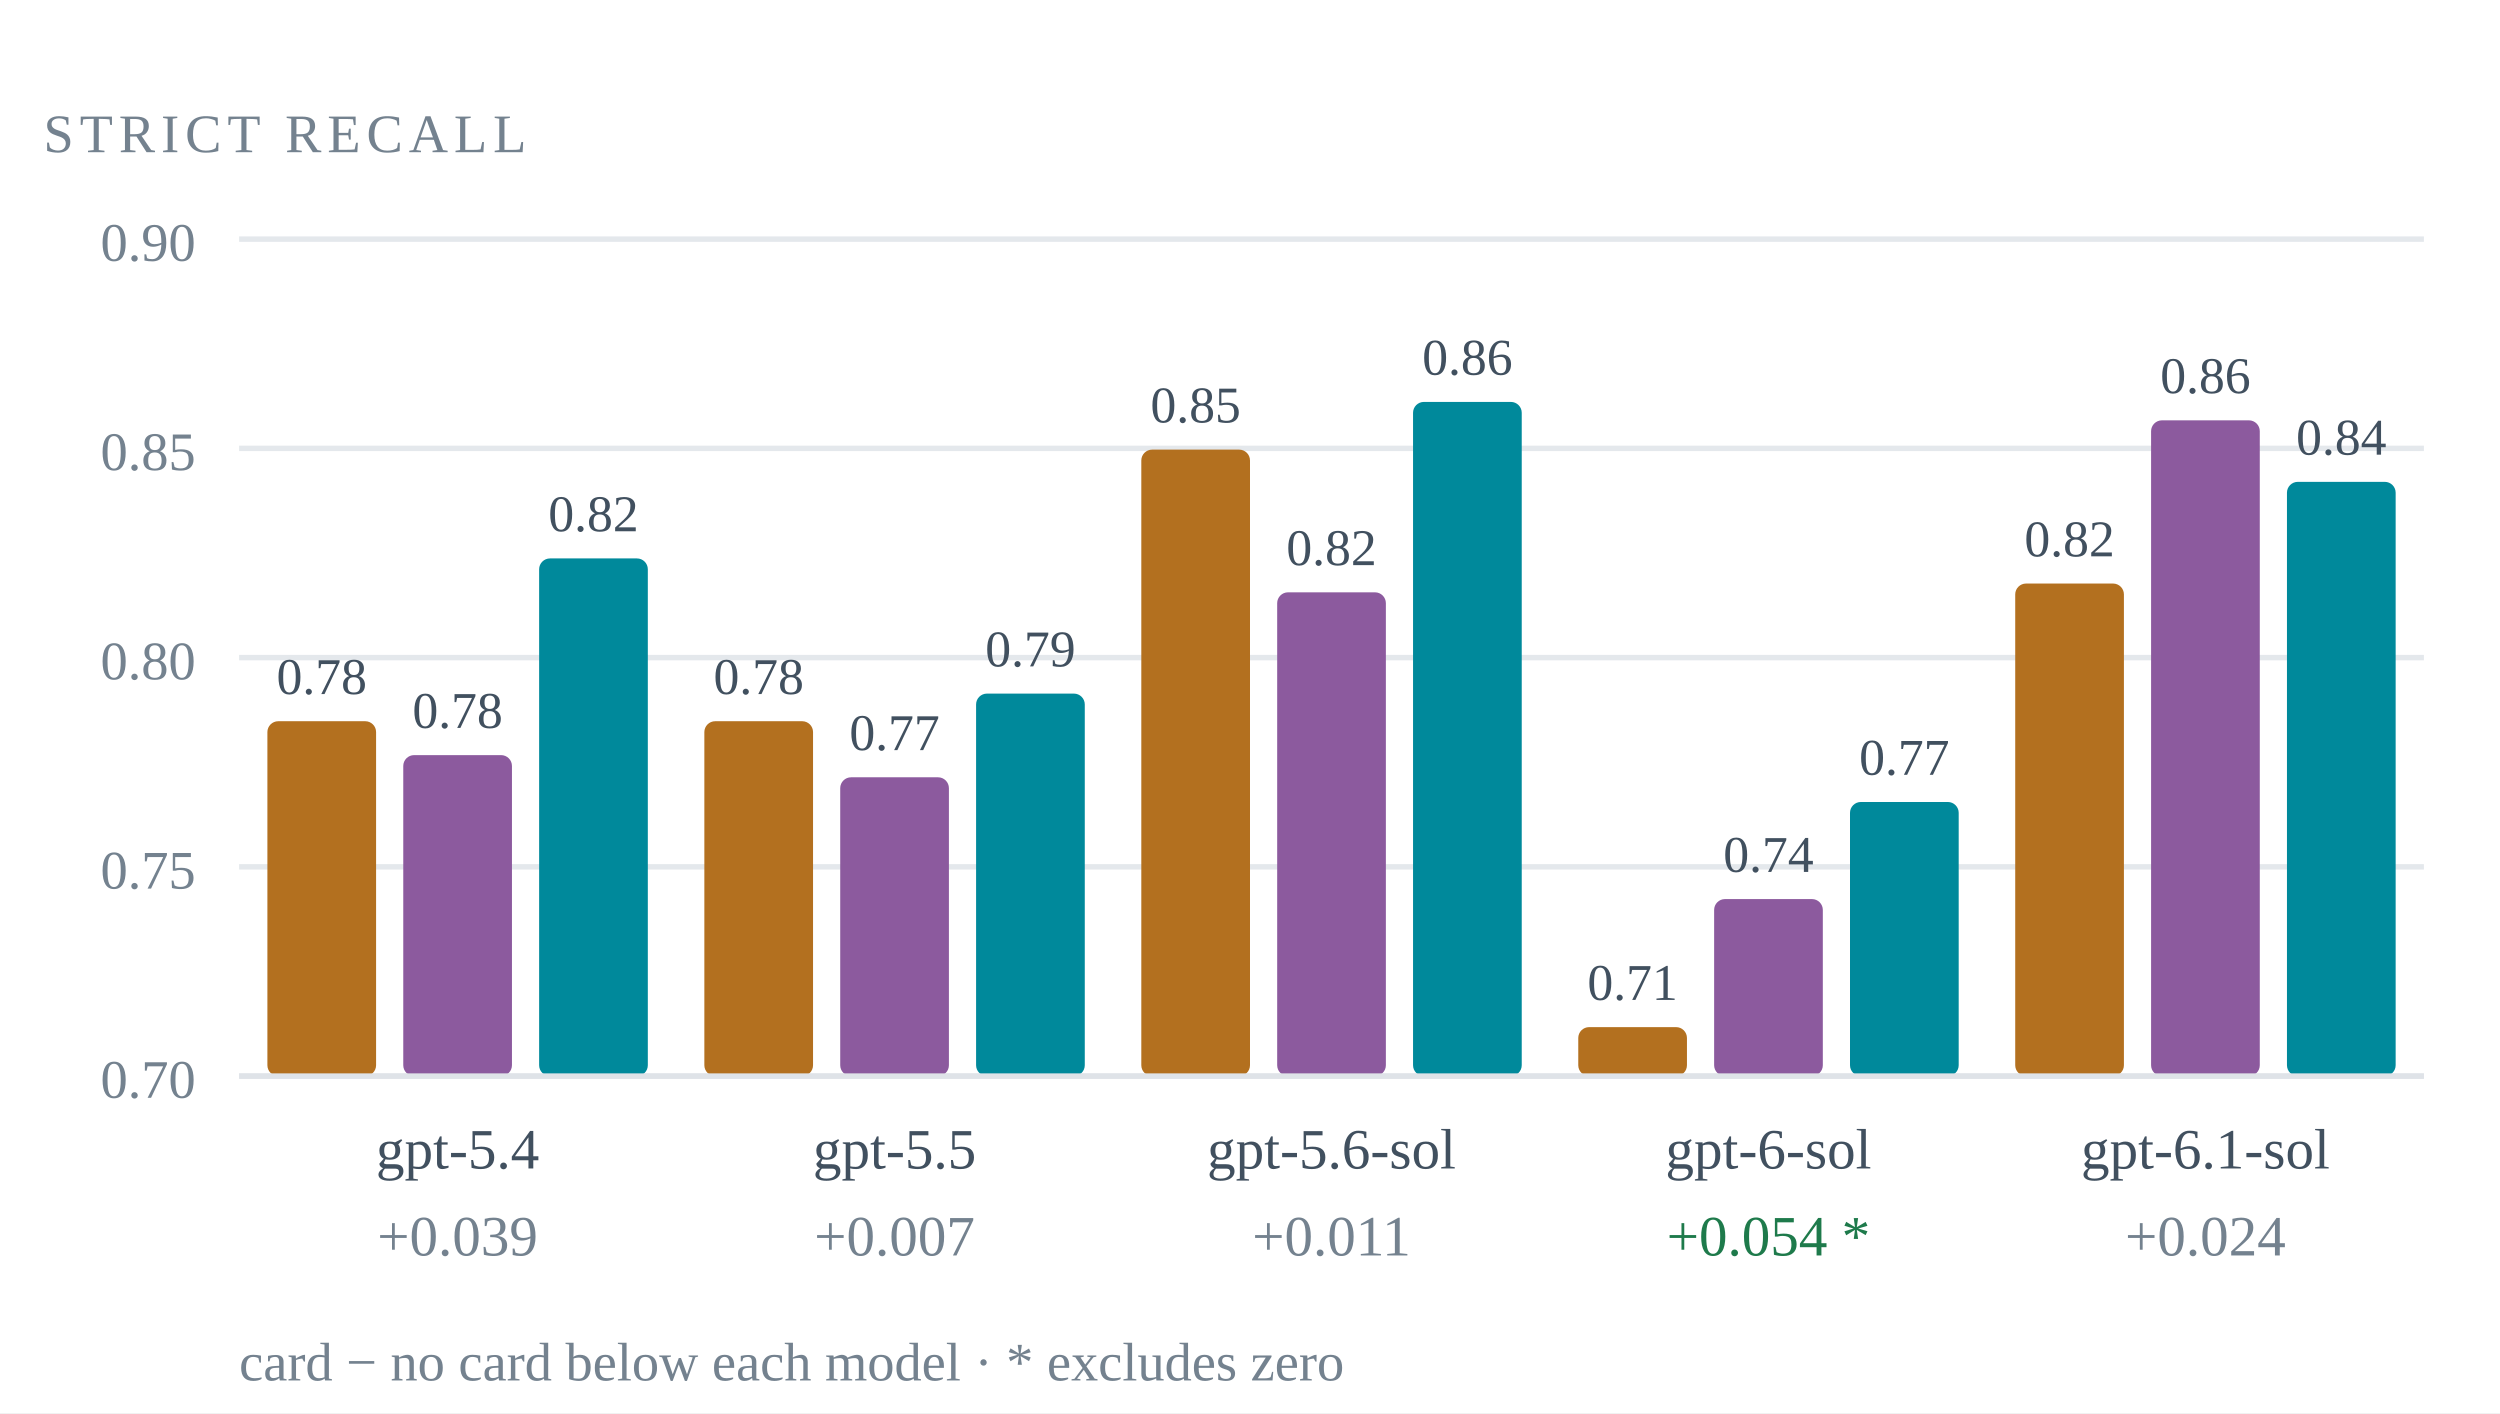
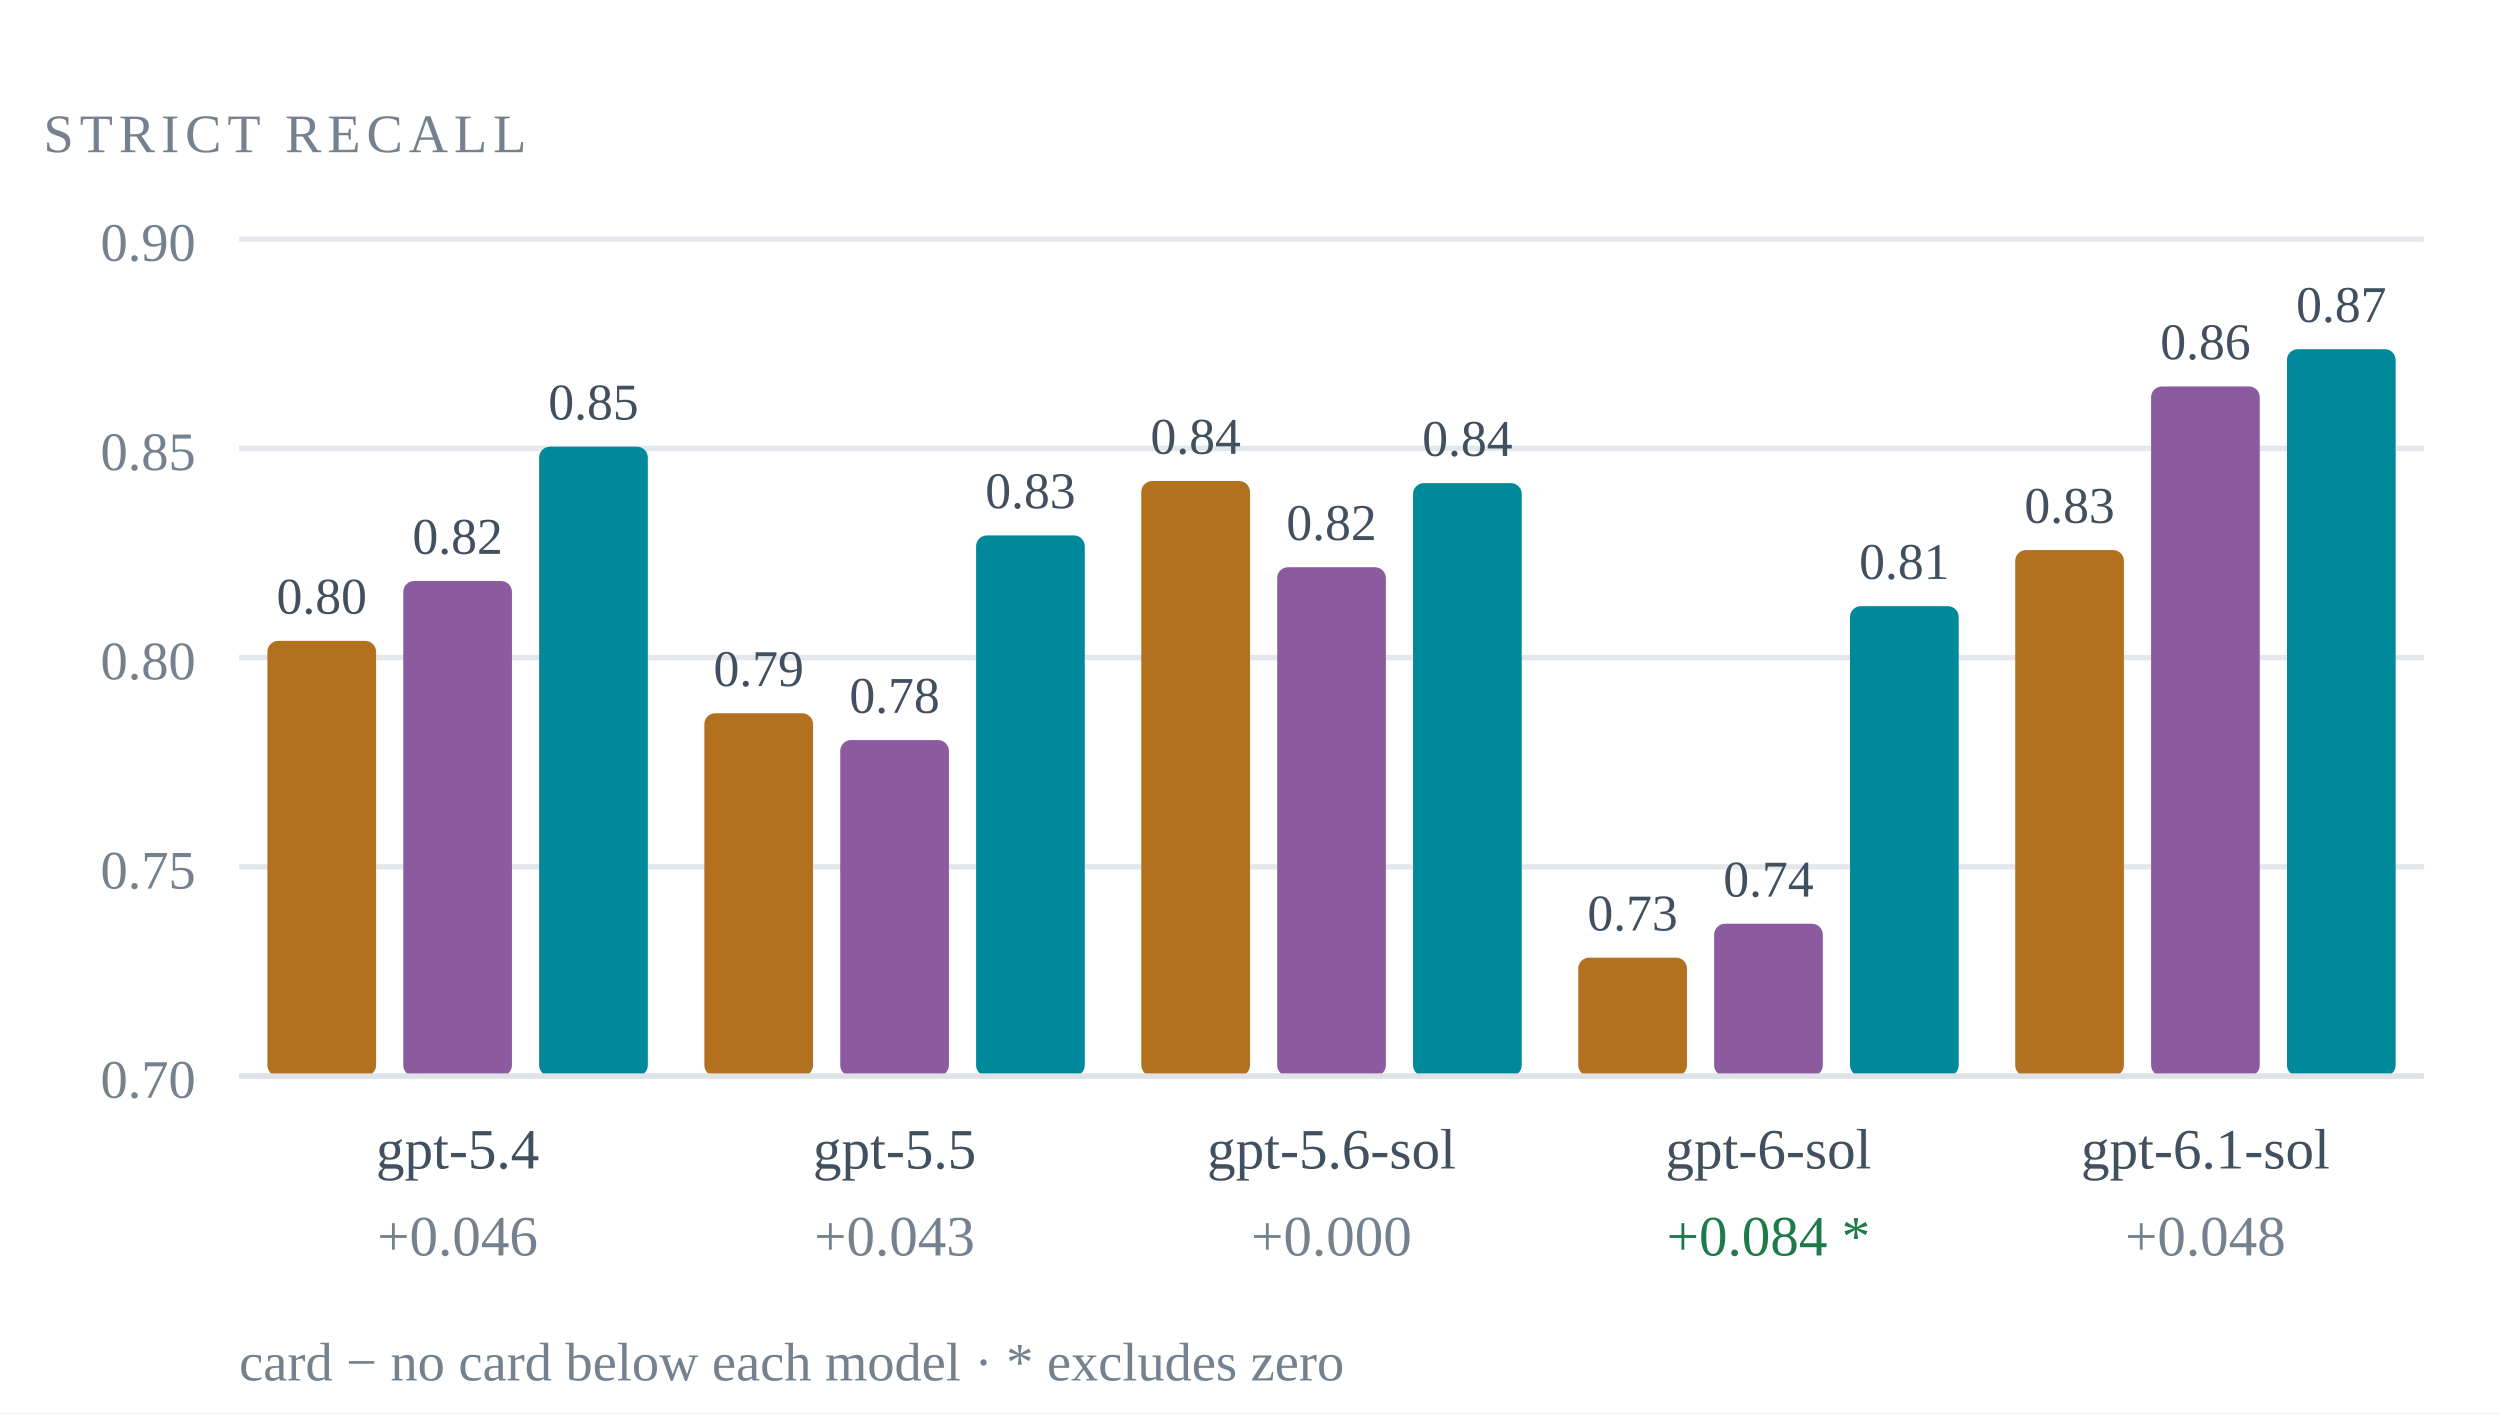
<svg xmlns="http://www.w3.org/2000/svg" width="460" height="260" viewBox="0 0 460 260" role="img" aria-label="Recall for each proposer model under each condition">
  <rect width="100%" height="100%" fill="#FFFFFF" />
  <line x1="44" y1="198" x2="446" y2="198" stroke="#E4E8EC" />
  <text x="36" y="202" text-anchor="end" font-size="10" fill="#74828F">0.70</text>
  <line x1="44" y1="159.5" x2="446" y2="159.5" stroke="#E4E8EC" />
  <text x="36" y="163.5" text-anchor="end" font-size="10" fill="#74828F">0.75</text>
  <line x1="44" y1="121" x2="446" y2="121" stroke="#E4E8EC" />
  <text x="36" y="125" text-anchor="end" font-size="10" fill="#74828F">0.80</text>
  <line x1="44" y1="82.5" x2="446" y2="82.5" stroke="#E4E8EC" />
  <text x="36" y="86.5" text-anchor="end" font-size="10" fill="#74828F">0.85</text>
  <line x1="44" y1="44" x2="446" y2="44" stroke="#E4E8EC" />
  <text x="36" y="48" text-anchor="end" font-size="10" fill="#74828F">0.90</text>
-   <rect x="49.2" y="132.704" width="20" height="65.296" rx="2" fill="#B3701F" />
-   <text x="59.2" y="127.704" text-anchor="middle" font-size="9.5" fill="#41505F">0.78</text>
-   <rect x="74.2" y="138.941" width="20" height="59.059" rx="2" fill="#8C5A9E" />
-   <text x="84.2" y="133.941" text-anchor="middle" font-size="9.5" fill="#41505F">0.78</text>
-   <rect x="99.2" y="102.751" width="20" height="95.249" rx="2" fill="#00899B" />
-   <text x="109.2" y="97.751" text-anchor="middle" font-size="9.5" fill="#41505F">0.82</text>
+   <rect x="49.2" y="117.92" width="20" height="80.08" rx="2" fill="#B3701F" />
+   <text x="59.2" y="112.92" text-anchor="middle" font-size="9.5" fill="#41505F">0.80</text>
+   <rect x="74.2" y="106.909" width="20" height="91.091" rx="2" fill="#8C5A9E" />
+   <text x="84.2" y="101.909" text-anchor="middle" font-size="9.5" fill="#41505F">0.82</text>
+   <rect x="99.2" y="82.192" width="20" height="115.808" rx="2" fill="#00899B" />
+   <text x="109.2" y="77.192" text-anchor="middle" font-size="9.5" fill="#41505F">0.85</text>
  <text x="84.2" y="215" text-anchor="middle" font-size="10.5" fill="#41505F">gpt-5.4</text>
-   <text x="84.2" y="231" text-anchor="middle" font-size="10.5" fill="#74828F">+0.039</text>
-   <rect x="129.6" y="132.704" width="20" height="65.296" rx="2" fill="#B3701F" />
-   <text x="139.6" y="127.704" text-anchor="middle" font-size="9.5" fill="#41505F">0.78</text>
-   <rect x="154.6" y="143.022" width="20" height="54.978" rx="2" fill="#8C5A9E" />
-   <text x="164.6" y="138.022" text-anchor="middle" font-size="9.5" fill="#41505F">0.77</text>
-   <rect x="179.6" y="127.622" width="20" height="70.378" rx="2" fill="#00899B" />
-   <text x="189.6" y="122.622" text-anchor="middle" font-size="9.5" fill="#41505F">0.79</text>
+   <text x="84.2" y="231" text-anchor="middle" font-size="10.5" fill="#74828F">+0.046</text>
+   <rect x="129.6" y="131.241" width="20" height="66.759" rx="2" fill="#B3701F" />
+   <text x="139.6" y="126.241" text-anchor="middle" font-size="9.5" fill="#41505F">0.79</text>
+   <rect x="154.6" y="136.169" width="20" height="61.831" rx="2" fill="#8C5A9E" />
+   <text x="164.6" y="131.169" text-anchor="middle" font-size="9.5" fill="#41505F">0.78</text>
+   <rect x="179.6" y="98.516" width="20" height="99.484" rx="2" fill="#00899B" />
+   <text x="189.6" y="93.516" text-anchor="middle" font-size="9.5" fill="#41505F">0.83</text>
  <text x="164.6" y="215" text-anchor="middle" font-size="10.5" fill="#41505F">gpt-5.5</text>
-   <text x="164.6" y="231" text-anchor="middle" font-size="10.5" fill="#74828F">+0.007</text>
-   <rect x="210" y="82.731" width="20" height="115.269" rx="2" fill="#B3701F" />
-   <text x="220" y="77.731" text-anchor="middle" font-size="9.5" fill="#41505F">0.85</text>
-   <rect x="235" y="108.988" width="20" height="89.012" rx="2" fill="#8C5A9E" />
-   <text x="245" y="103.988" text-anchor="middle" font-size="9.5" fill="#41505F">0.82</text>
-   <rect x="260" y="73.953" width="20" height="124.047" rx="2" fill="#00899B" />
-   <text x="270" y="68.953" text-anchor="middle" font-size="9.5" fill="#41505F">0.86</text>
+   <text x="164.6" y="231" text-anchor="middle" font-size="10.5" fill="#74828F">+0.043</text>
+   <rect x="210" y="88.506" width="20" height="109.494" rx="2" fill="#B3701F" />
+   <text x="220" y="83.506" text-anchor="middle" font-size="9.5" fill="#41505F">0.84</text>
+   <rect x="235" y="104.368" width="20" height="93.632" rx="2" fill="#8C5A9E" />
+   <text x="245" y="99.368" text-anchor="middle" font-size="9.5" fill="#41505F">0.82</text>
+   <rect x="260" y="88.891" width="20" height="109.109" rx="2" fill="#00899B" />
+   <text x="270" y="83.891" text-anchor="middle" font-size="9.5" fill="#41505F">0.84</text>
  <text x="245" y="215" text-anchor="middle" font-size="10.5" fill="#41505F">gpt-5.6-sol</text>
-   <text x="245" y="231" text-anchor="middle" font-size="10.5" fill="#74828F">+0.011</text>
-   <rect x="290.4" y="188.991" width="20" height="9.009" rx="2" fill="#B3701F" />
-   <text x="300.4" y="183.991" text-anchor="middle" font-size="9.5" fill="#41505F">0.71</text>
-   <rect x="315.4" y="165.429" width="20" height="32.571" rx="2" fill="#8C5A9E" />
-   <text x="325.4" y="160.429" text-anchor="middle" font-size="9.5" fill="#41505F">0.74</text>
-   <rect x="340.4" y="147.565" width="20" height="50.435" rx="2" fill="#00899B" />
-   <text x="350.4" y="142.565" text-anchor="middle" font-size="9.5" fill="#41505F">0.77</text>
+   <text x="245" y="231" text-anchor="middle" font-size="10.5" fill="#74828F">+0.000</text>
+   <rect x="290.4" y="176.209" width="20" height="21.791" rx="2" fill="#B3701F" />
+   <text x="300.4" y="171.209" text-anchor="middle" font-size="9.5" fill="#41505F">0.73</text>
+   <rect x="315.4" y="169.972" width="20" height="28.028" rx="2" fill="#8C5A9E" />
+   <text x="325.4" y="164.972" text-anchor="middle" font-size="9.5" fill="#41505F">0.74</text>
+   <rect x="340.4" y="111.529" width="20" height="86.471" rx="2" fill="#00899B" />
+   <text x="350.4" y="106.529" text-anchor="middle" font-size="9.5" fill="#41505F">0.81</text>
  <text x="325.4" y="215" text-anchor="middle" font-size="10.5" fill="#41505F">gpt-6-sol</text>
-   <text x="325.4" y="231" text-anchor="middle" font-size="10.5" fill="#1E7A4B">+0.054 *</text>
-   <rect x="370.8" y="107.371" width="20" height="90.629" rx="2" fill="#B3701F" />
-   <text x="380.8" y="102.371" text-anchor="middle" font-size="9.5" fill="#41505F">0.82</text>
-   <rect x="395.8" y="77.341" width="20" height="120.659" rx="2" fill="#8C5A9E" />
-   <text x="405.8" y="72.341" text-anchor="middle" font-size="9.5" fill="#41505F">0.86</text>
-   <rect x="420.8" y="88.66" width="20" height="109.34" rx="2" fill="#00899B" />
-   <text x="430.8" y="83.66" text-anchor="middle" font-size="9.5" fill="#41505F">0.84</text>
+   <text x="325.4" y="231" text-anchor="middle" font-size="10.5" fill="#1E7A4B">+0.084 *</text>
+   <rect x="370.8" y="101.211" width="20" height="96.789" rx="2" fill="#B3701F" />
+   <text x="380.8" y="96.211" text-anchor="middle" font-size="9.5" fill="#41505F">0.83</text>
+   <rect x="395.8" y="71.104" width="20" height="126.896" rx="2" fill="#8C5A9E" />
+   <text x="405.8" y="66.104" text-anchor="middle" font-size="9.5" fill="#41505F">0.86</text>
+   <rect x="420.8" y="64.251" width="20" height="133.749" rx="2" fill="#00899B" />
+   <text x="430.8" y="59.251" text-anchor="middle" font-size="9.5" fill="#41505F">0.87</text>
  <text x="405.8" y="215" text-anchor="middle" font-size="10.5" fill="#41505F">gpt-6.1-sol</text>
-   <text x="405.8" y="231" text-anchor="middle" font-size="10.5" fill="#74828F">+0.024</text>
+   <text x="405.8" y="231" text-anchor="middle" font-size="10.5" fill="#74828F">+0.048</text>
  <line x1="44" y1="198" x2="446" y2="198" stroke="#DFE3E8" />
  <text x="8" y="28" font-size="10" fill="#74828F" letter-spacing="1.1">STRICT RECALL</text>
  <text x="44" y="254" font-size="10" fill="#74828F">card − no card below each model · * excludes zero</text>
</svg>
